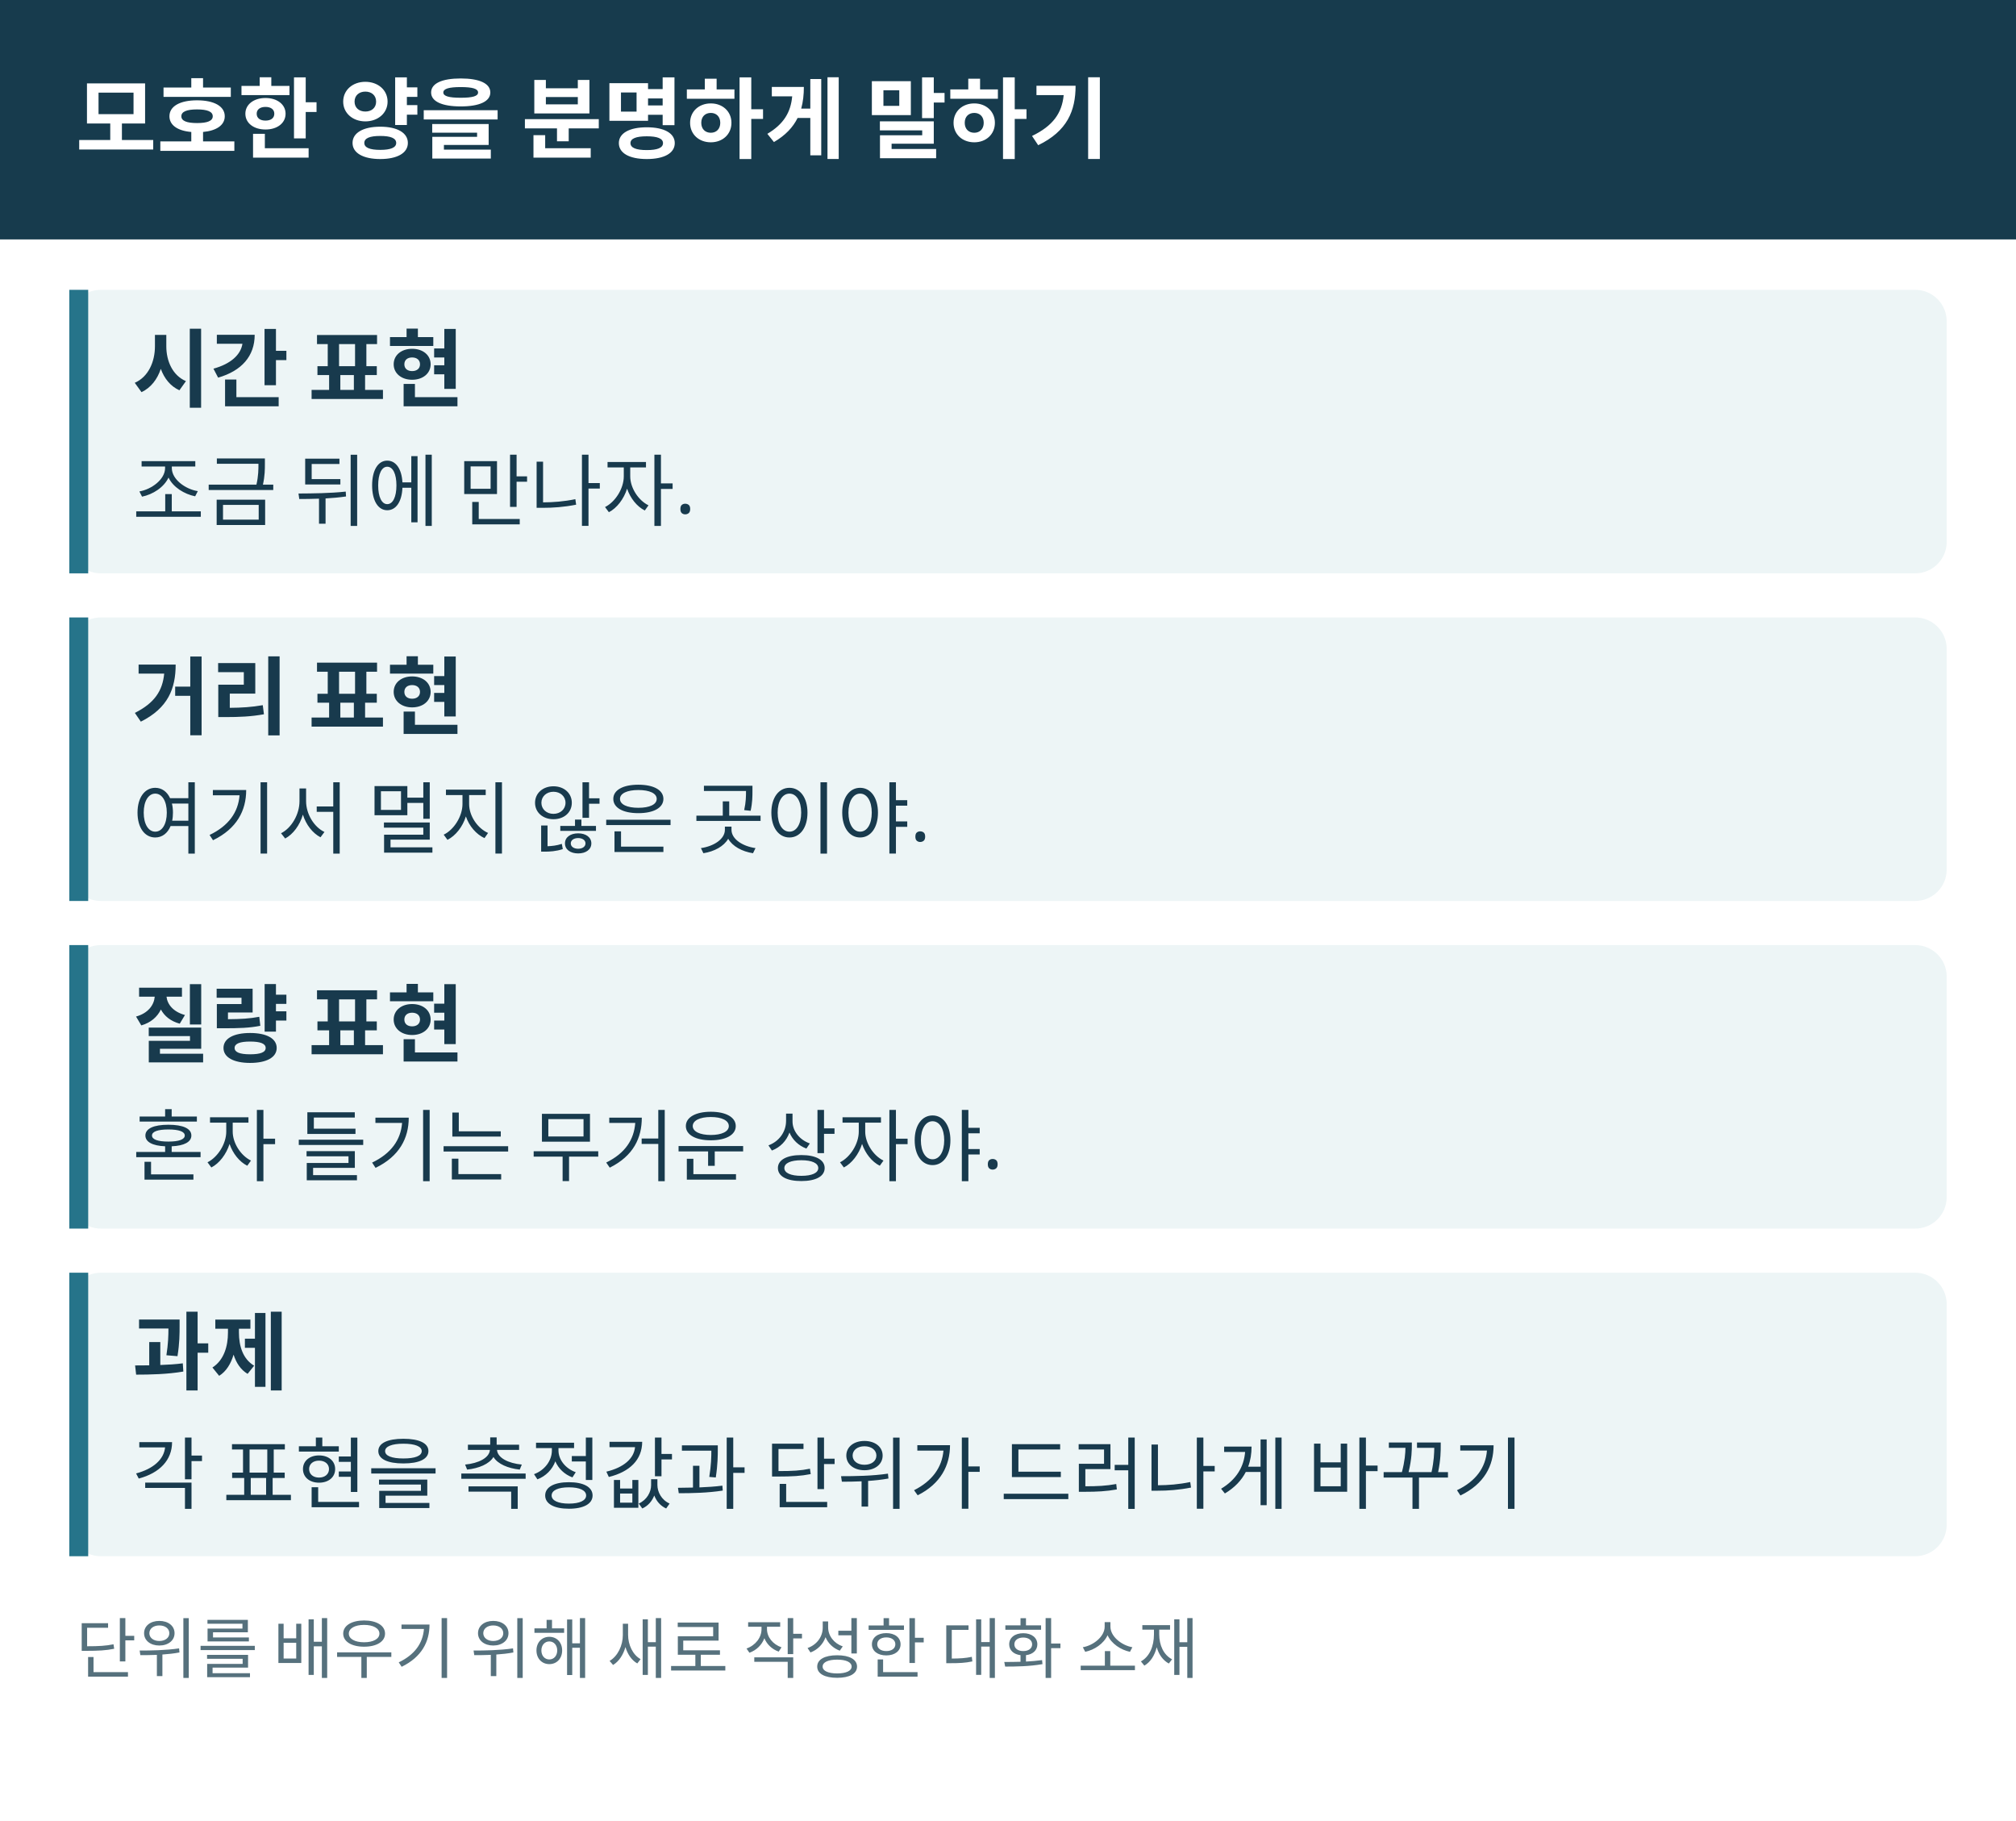
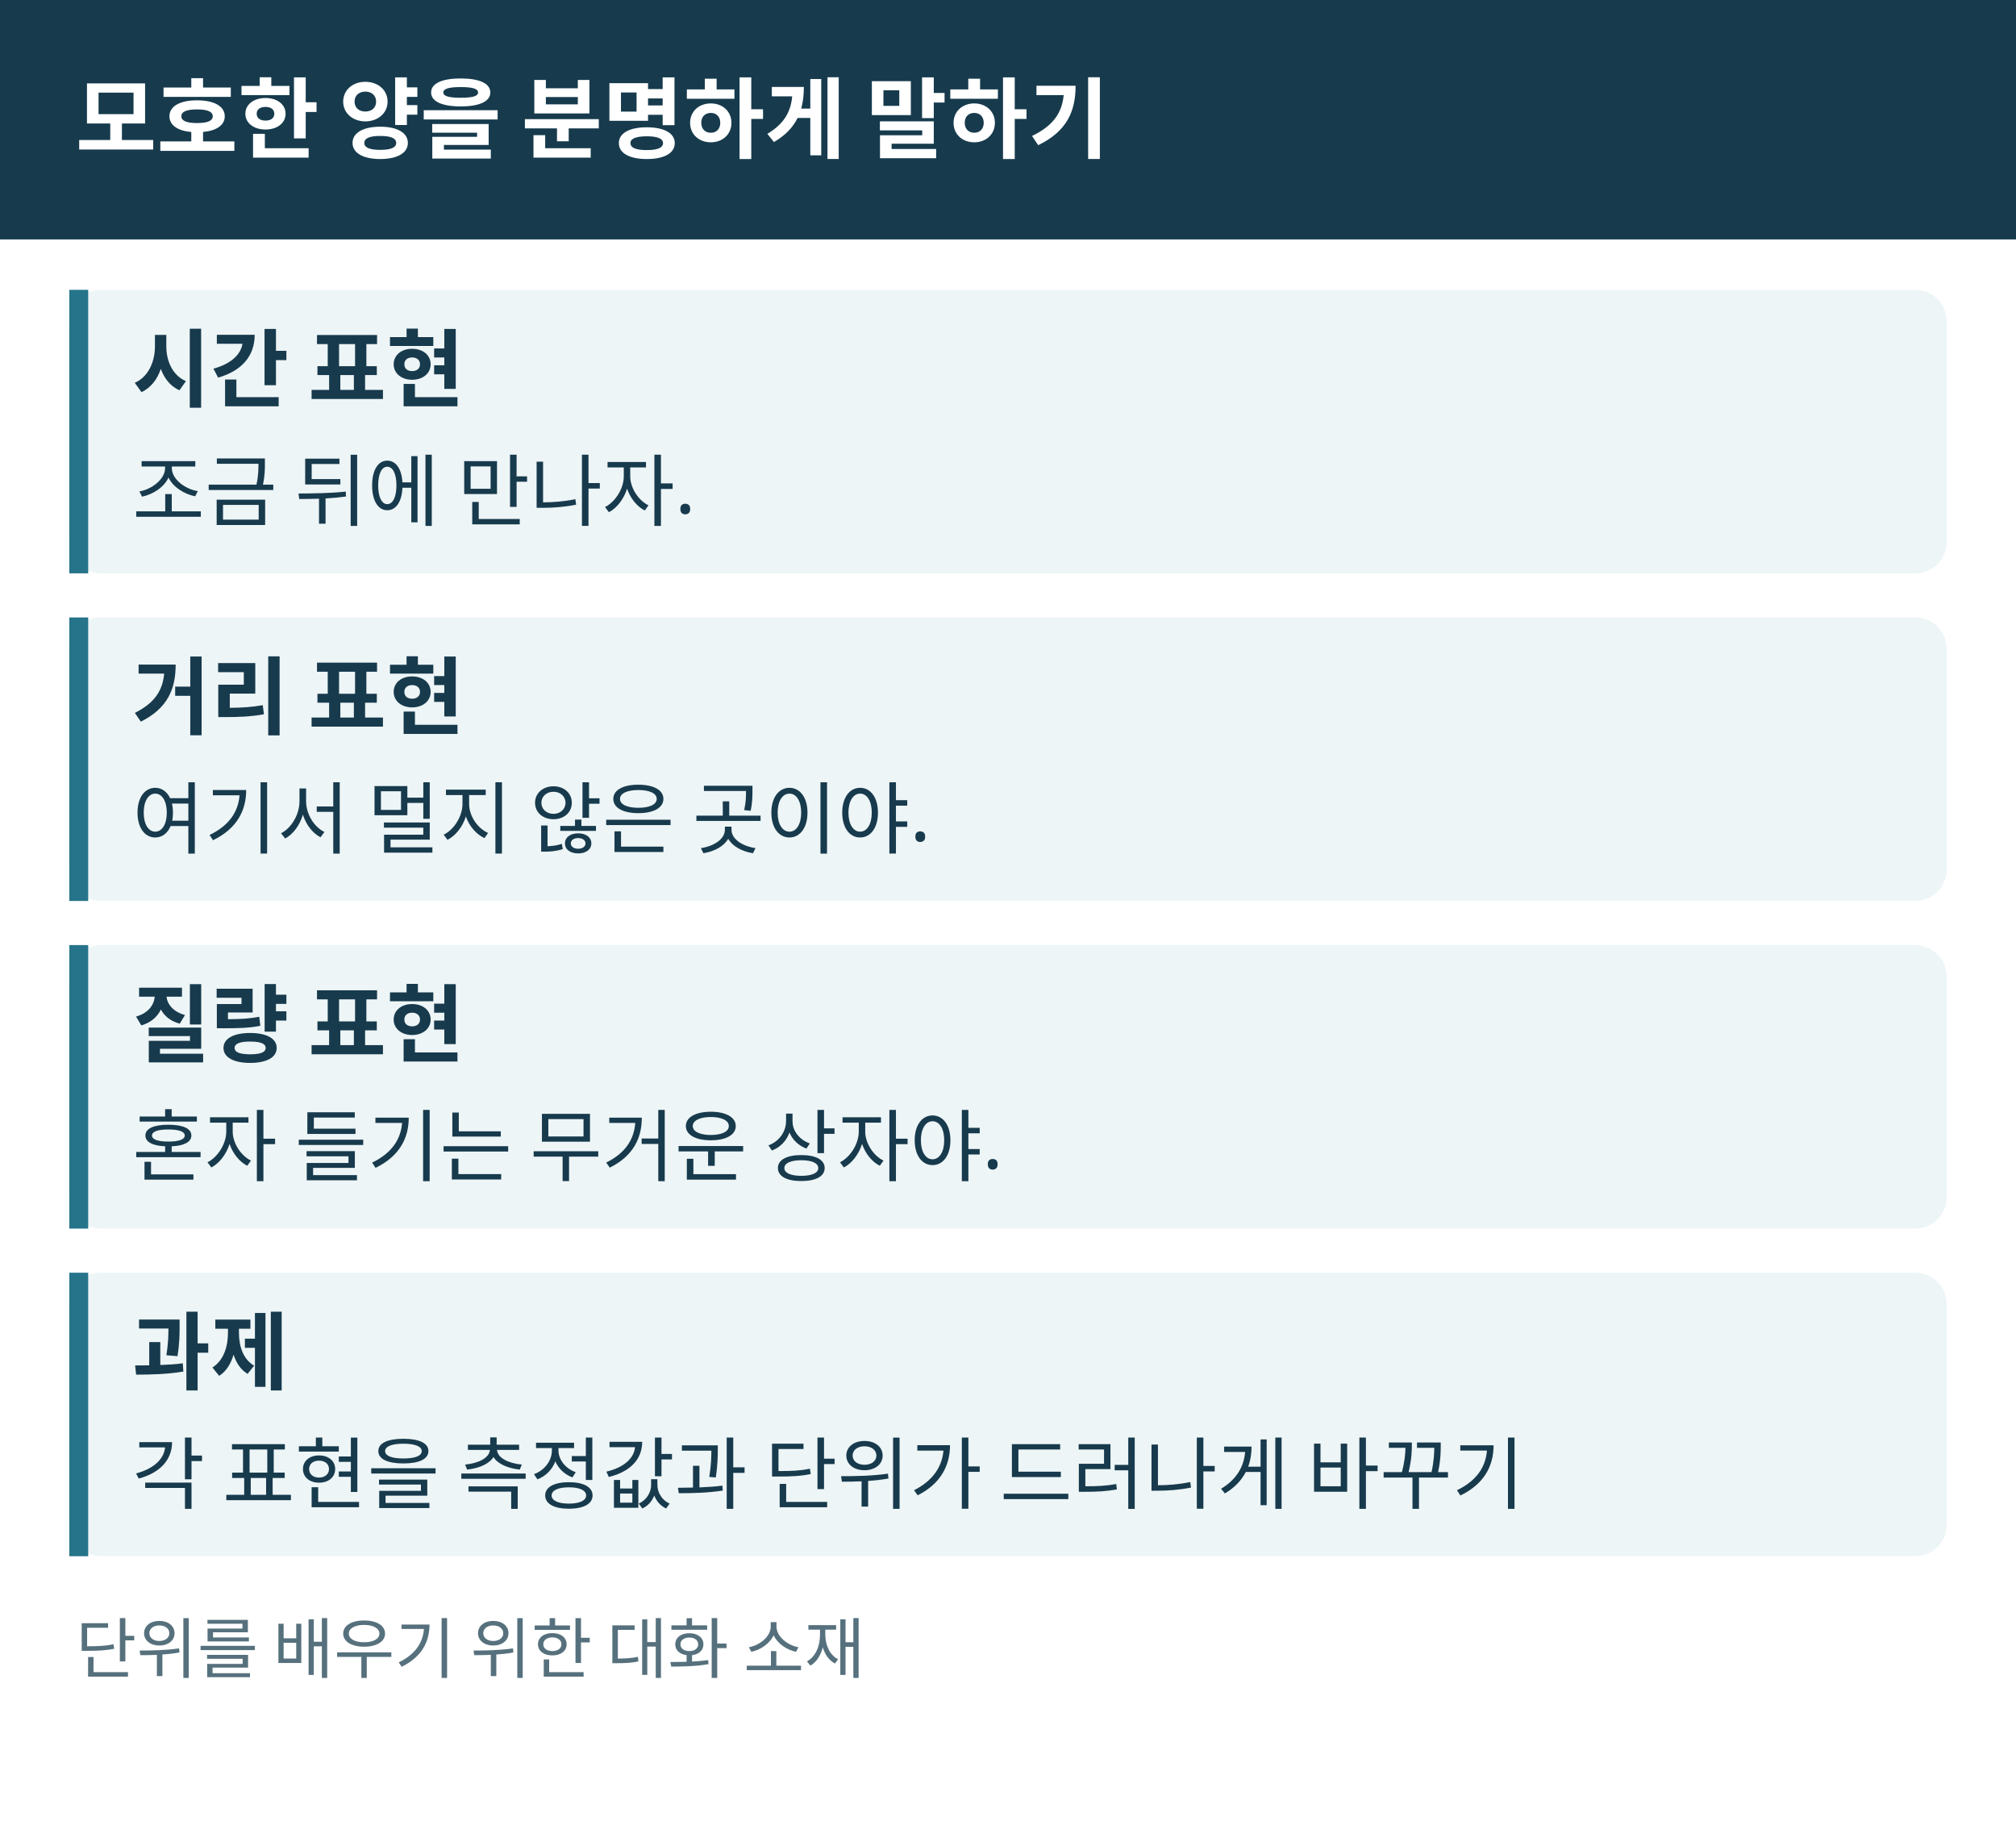
<svg xmlns="http://www.w3.org/2000/svg" viewBox="0 0 640 578" role="img">
  <g font-family="Malgun Gothic, Noto Sans KR, sans-serif">
    <rect width="640" height="578" fill="#ffffff" />
    <rect x="0" y="0" width="640" height="76" fill="#173b4d" />
    <text x="24" y="48" fill="#ffffff" font-size="28" font-weight="700">모호한 양을 분명하게 말하기</text>
    <rect x="22" y="92" width="596" height="90" rx="10" fill="#edf5f6" stroke="none" />
    <rect x="22" y="92" width="6" height="90" rx="0" fill="#26748a" stroke="none" />
    <text x="42" y="127" font-size="27" fill="#183a4d" font-weight="700" text-anchor="start">시간 표현</text>
    <text x="42" y="165" font-size="25" fill="#183a4d" font-weight="400" text-anchor="start">조금 뒤에 만나자.</text>
    <rect x="22" y="196" width="596" height="90" rx="10" fill="#edf5f6" stroke="none" />
    <rect x="22" y="196" width="6" height="90" rx="0" fill="#26748a" stroke="none" />
    <text x="42" y="231" font-size="27" fill="#183a4d" font-weight="700" text-anchor="start">거리 표현</text>
    <text x="42" y="269" font-size="25" fill="#183a4d" font-weight="400" text-anchor="start">여기서 멀지 않은 곳이야.</text>
    <rect x="22" y="300" width="596" height="90" rx="10" fill="#edf5f6" stroke="none" />
    <rect x="22" y="300" width="6" height="90" rx="0" fill="#26748a" stroke="none" />
    <text x="42" y="335" font-size="27" fill="#183a4d" font-weight="700" text-anchor="start">질량 표현</text>
    <text x="42" y="373" font-size="25" fill="#183a4d" font-weight="400" text-anchor="start">혼자 들기는 무거운 상자야.</text>
    <rect x="22" y="404" width="596" height="90" rx="10" fill="#edf5f6" stroke="none" />
    <rect x="22" y="404" width="6" height="90" rx="0" fill="#26748a" stroke="none" />
    <text x="42" y="439" font-size="27" fill="#183a4d" font-weight="700" text-anchor="start">과제</text>
    <text x="42" y="477" font-size="25" fill="#183a4d" font-weight="400" text-anchor="start">각 표현을 측정값과 단위가 드러나게 바꾸기</text>
-     <text x="24" y="531" font-size="21" fill="#56717d">단위를 배우기 위해 새로 작성한 대화 소재</text>
+     <text x="24" y="531" font-size="21" fill="#56717d">단위를 배우기 위한 대화 소재</text>
  </g>
</svg>
